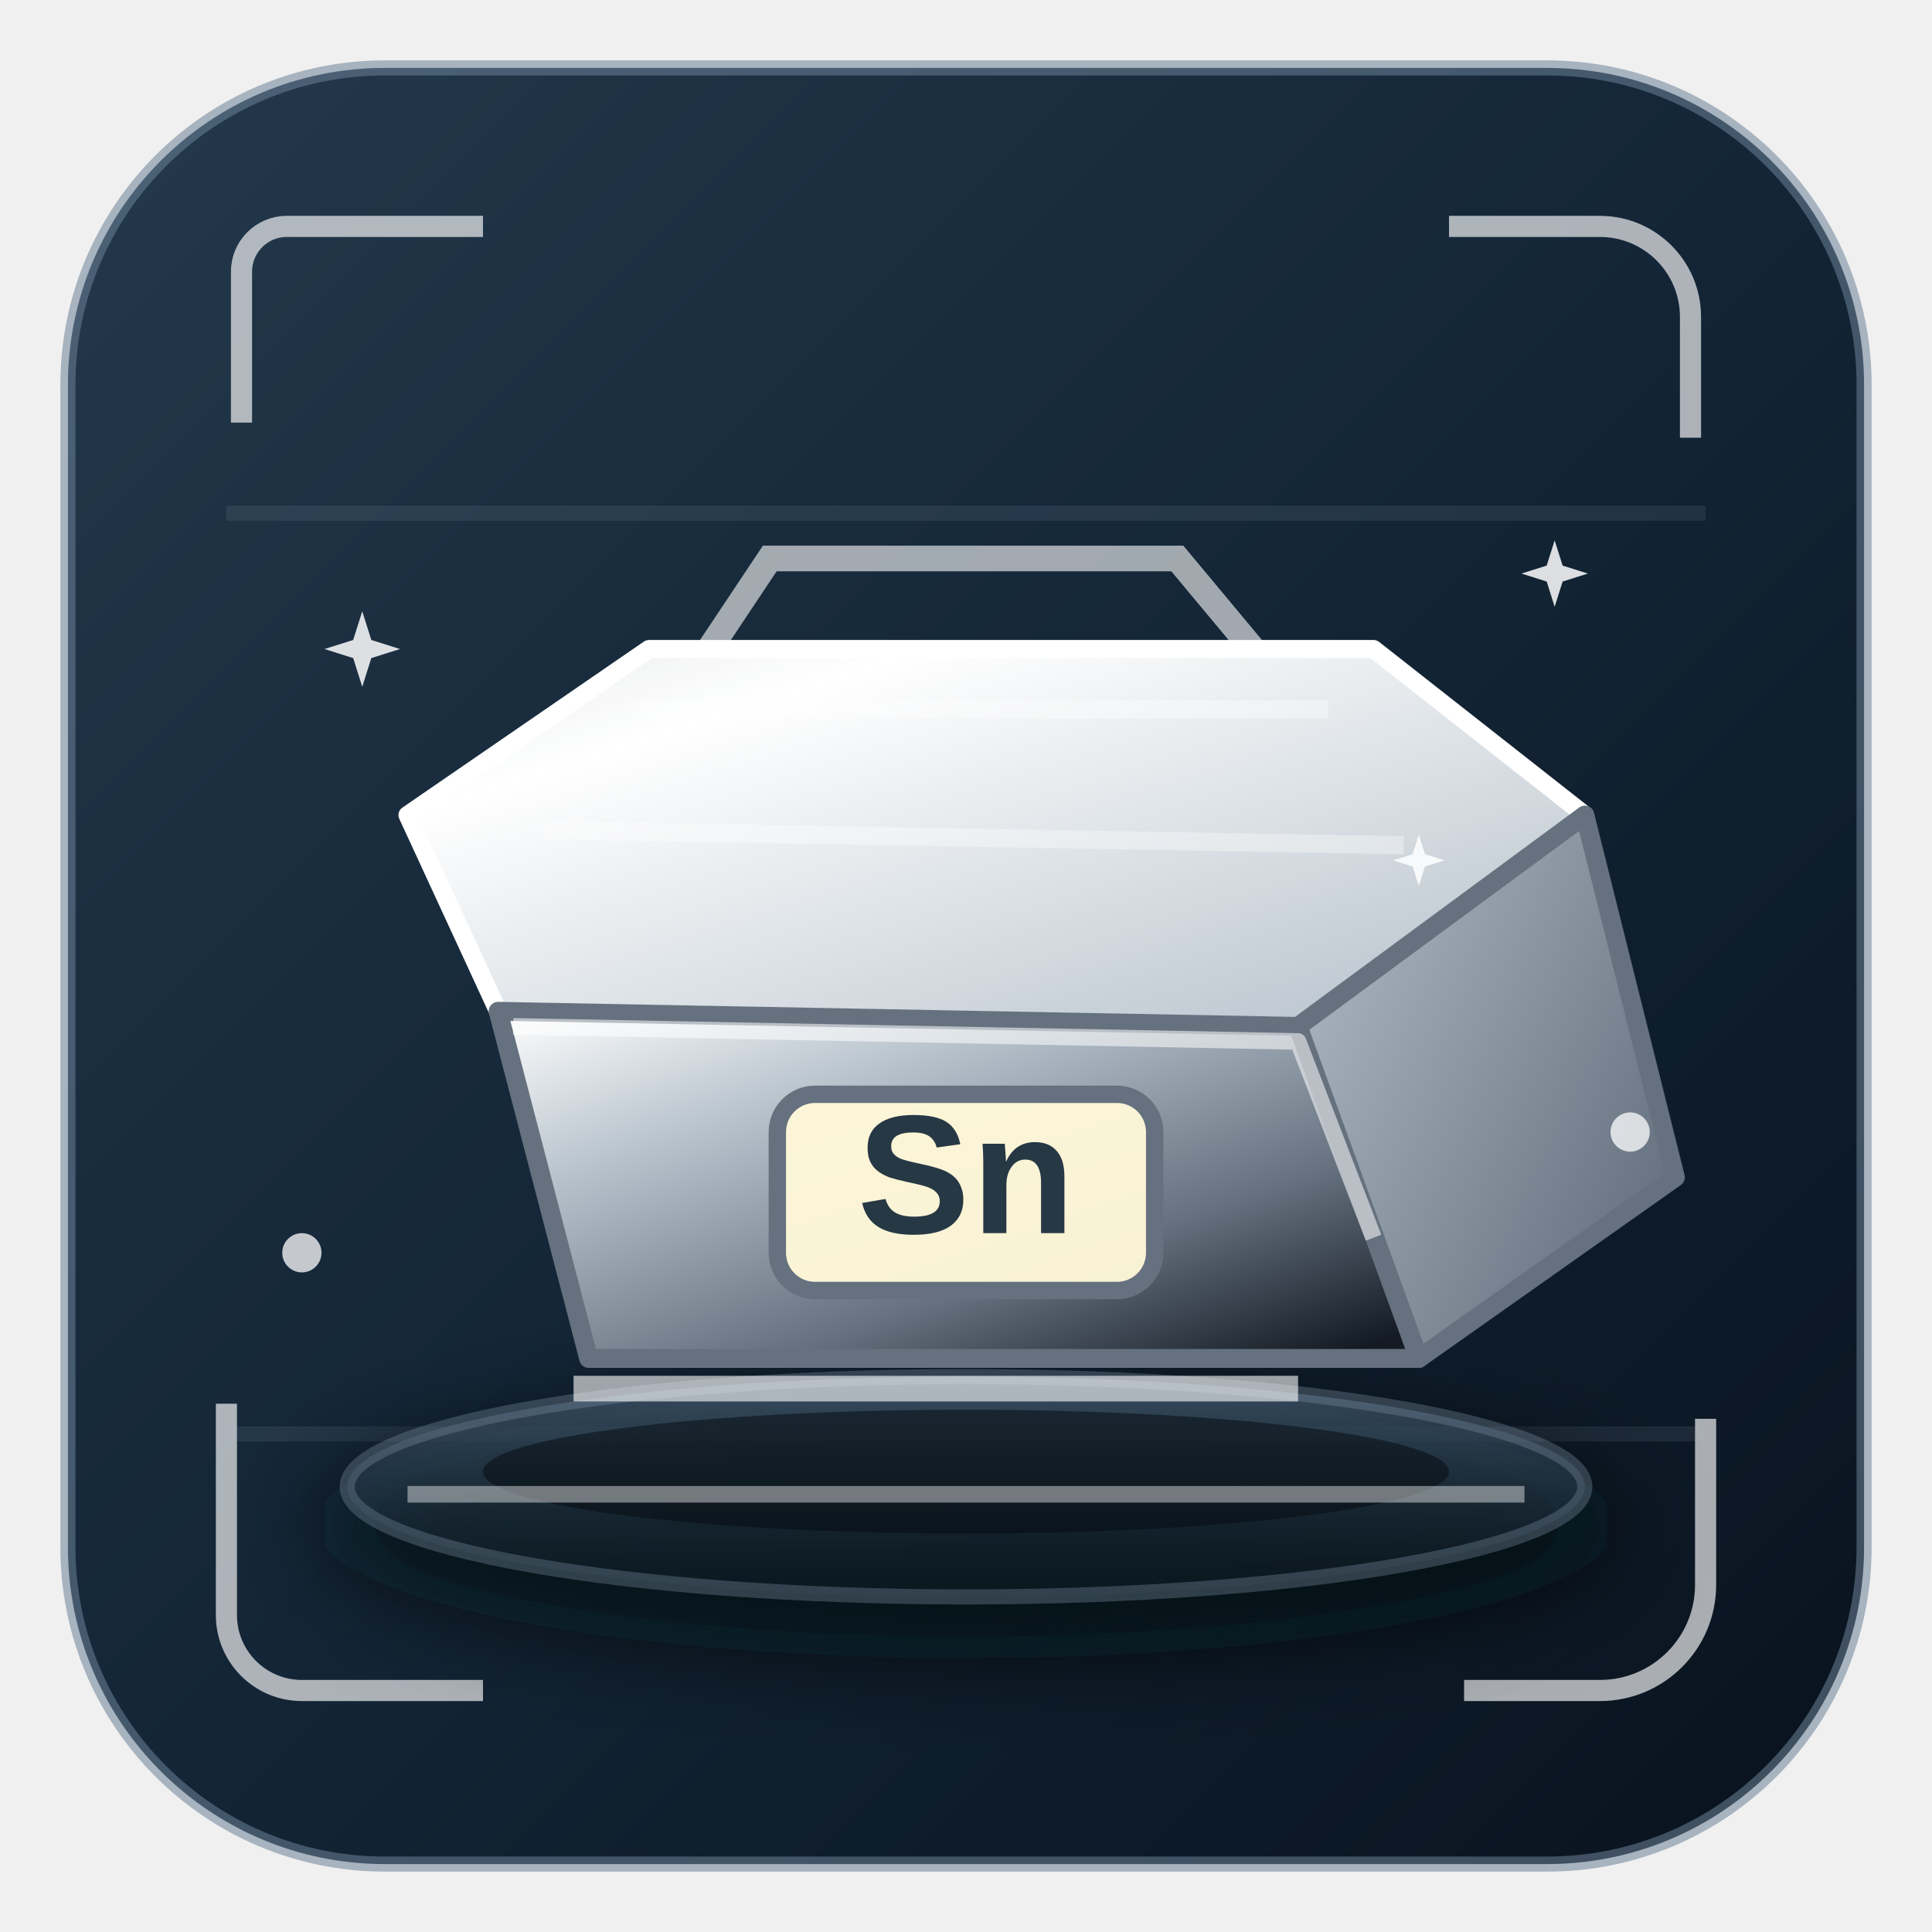
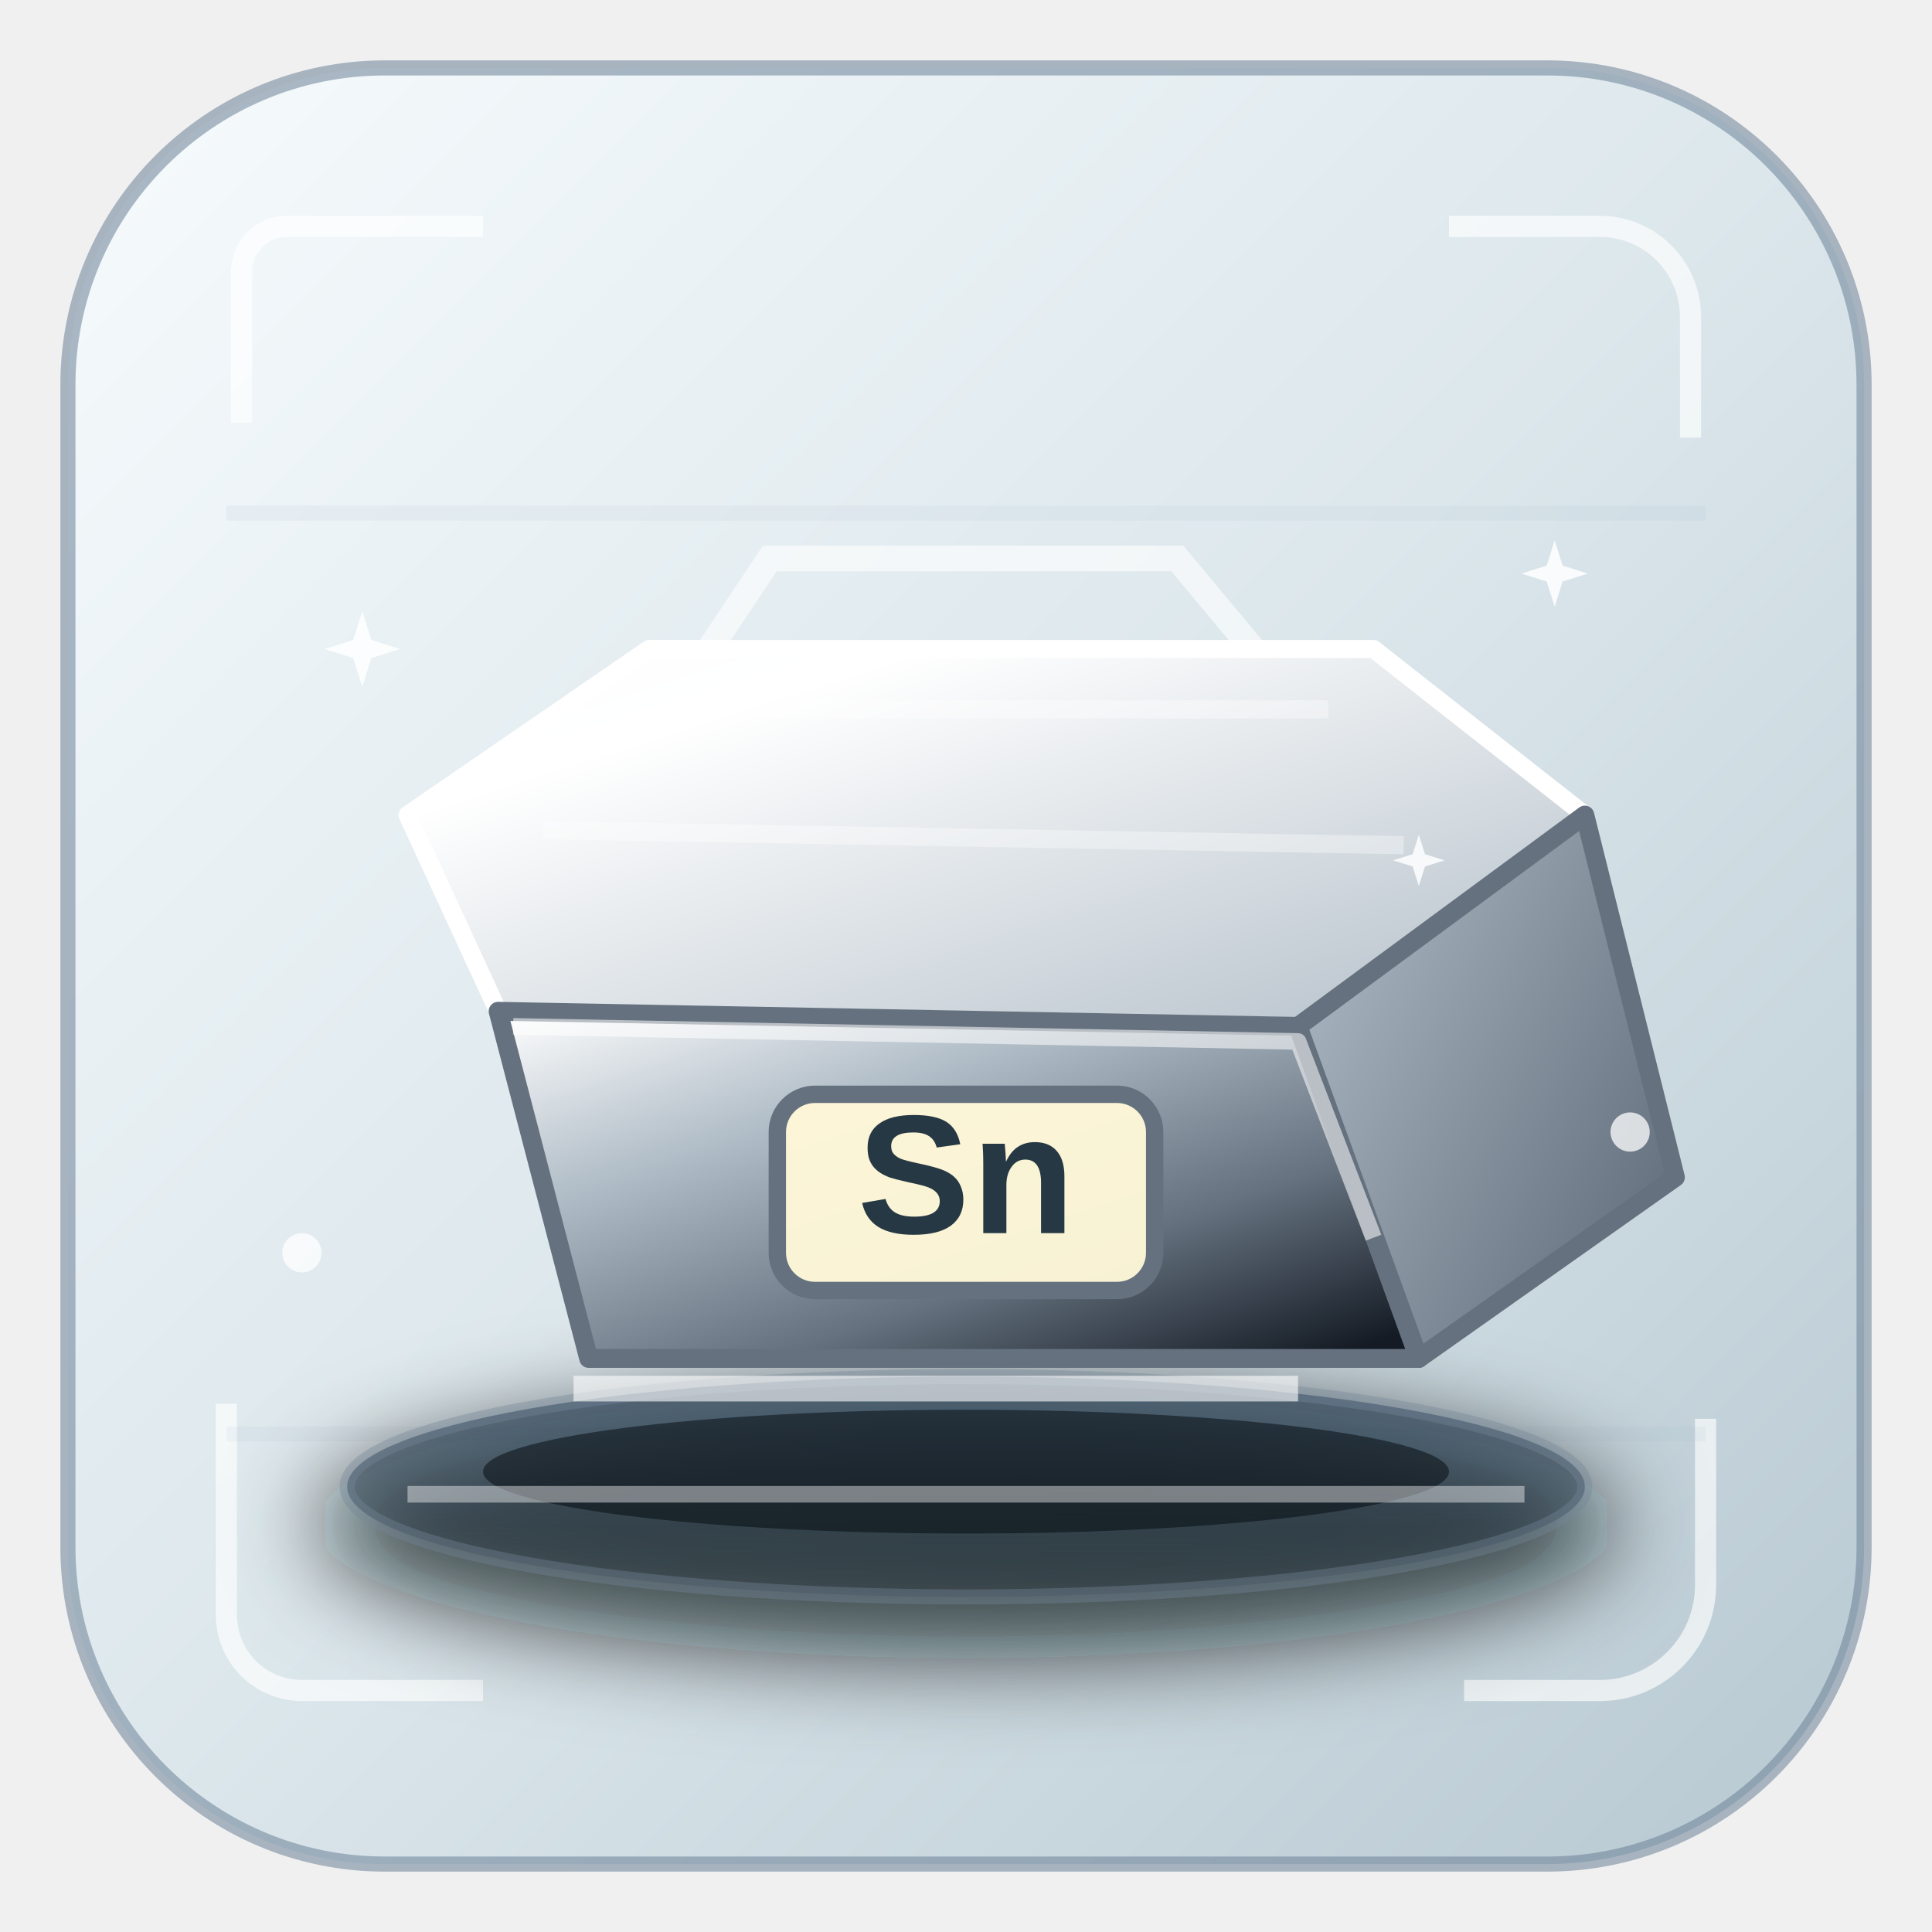
<svg xmlns="http://www.w3.org/2000/svg" width="128" height="128" viewBox="0 0 128 128" role="img" aria-labelledby="omega-tin-title omega-tin-desc" data-omega-icon-kind="resource" data-omega-icon-id="tin">
  <defs>
    <linearGradient id="omega-tin-bg" x1="0" y1="0" x2="1" y2="1">
-       <stop offset="0" stop-color="#24394c" />
-       <stop offset=".5" stop-color="#132536" />
-       <stop offset="1" stop-color="#08121d" />
+       <stop offset="0" stop-color="#f7fbfd" />
+       <stop offset=".5" stop-color="#dce7ec" />
+       <stop offset="1" stop-color="#b7c8d1" />
    </linearGradient>
    <linearGradient id="omega-tin-metal" x1="0" y1="0" x2=".9" y2="1">
      <stop offset="0" stop-color="#ffffff" />
      <stop offset=".32" stop-color="#b2bec8" />
      <stop offset=".7" stop-color="#65717f" />
      <stop offset="1" stop-color="#141b24" />
    </linearGradient>
    <linearGradient id="omega-tin-top" x1="0" y1="0" x2="1" y2="1">
      <stop offset="0" stop-color="#ffffff" stop-opacity=".9" />
      <stop offset=".22" stop-color="#ffffff" />
      <stop offset="1" stop-color="#b2bec8" />
    </linearGradient>
    <linearGradient id="omega-tin-side" x1="0" y1="0" x2="1" y2=".7">
      <stop offset="0" stop-color="#b2bec8" />
      <stop offset="1" stop-color="#65717f" />
    </linearGradient>
    <linearGradient id="omega-tin-floor" x1="0" y1="0" x2="0" y2="1">
      <stop offset="0" stop-color="#41576b" stop-opacity=".85" />
      <stop offset="1" stop-color="#172534" stop-opacity=".25" />
    </linearGradient>
    <filter id="omega-tin-shadow" x="-40%" y="-40%" width="180%" height="200%">
      <feGaussianBlur stdDeviation="3.1" />
    </filter>
  </defs>
  <rect x="4.5" y="4.5" width="119" height="119" rx="21" fill="url(#omega-tin-bg)" stroke="#6b8297" stroke-opacity=".55" stroke-width="1" />
  <path d="M16 28V18a3 3 0 0 1 3-3h13M96 15h10a6 6 0 0 1 6 6v8M15 93v14a5 5 0 0 0 5 5h12M97 112h9a7 7 0 0 0 7-7V94" fill="none" stroke="#ffffff" stroke-opacity=".65" stroke-width="1.4" />
  <path d="M15 34H113M15 95H113" stroke="#a5bac8" stroke-opacity=".11" />
  <ellipse cx="64" cy="101" rx="43" ry="8.8" fill="#02070d" opacity=".7" filter="url(#omega-tin-shadow)" />
  <ellipse cx="64" cy="98.5" rx="41" ry="7.3" fill="url(#omega-tin-floor)" stroke="#75889a" stroke-opacity=".38" />
  <ellipse cx="64" cy="97.5" rx="32" ry="4.1" fill="#030a10" opacity=".52" />
  <g stroke-linejoin="round">
    <path d="M27 54 43 43 91 43 105 54 86 68 33 67Z" fill="url(#omega-tin-top)" stroke="#ffffff" stroke-width="1.2" />
    <path d="M33 67 86 68 94 90 39 90Z" fill="url(#omega-tin-metal)" stroke="#65717f" stroke-width="1.25" />
    <path d="M86 68 105 54 111 78 94 90Z" fill="url(#omega-tin-side)" stroke="#65717f" stroke-width="1.25" />
    <path d="M34 68 86 69 91 82" stroke="#ffffff" stroke-opacity=".55" stroke-width="1.1" fill="none" />
    <path d="M42 47 88 47M36 55 93 56" stroke="#ffffff" stroke-opacity=".35" stroke-width="1.2" />
    <rect x="51.5" y="72.5" width="25" height="13" rx="2.5" fill="#fff7d8" fill-opacity=".96" stroke="#65717f" stroke-width="1.15" />
    <text x="64" y="81.7" font-size="11.2" font-weight="900" letter-spacing="0.1" text-anchor="middle" font-family="Arial,Helvetica,sans-serif" fill="#263844">Sn</text>
  </g>
  <path d="M47 43 51 37 78 37 83 43M38 92H86" fill="none" stroke="#ffffff" stroke-opacity=".6" stroke-width="1.7" />
  <path d="M24 40.5L24.6 42.4 26.5 43 24.6 43.6 24 45.5 23.4 43.6 21.5 43 23.4 42.4Z" fill="#ffffff" opacity=".85" />
  <path d="M103 35.8L103.528 37.472 105.2 38 103.528 38.528 103 40.2 102.472 38.528 100.8 38 102.472 37.472Z" fill="#ffffff" opacity=".85" />
  <path d="M94 55.3L94.408 56.592 95.7 57 94.408 57.408 94 58.7 93.592 57.408 92.3 57 93.592 56.592Z" fill="#fff" opacity=".85" />
  <path d="M27 99H101" stroke="#ffffff" stroke-opacity=".42" stroke-width="1.1" />
  <circle cx="20" cy="83" r="1.3" fill="#ffffff" opacity=".75" />
  <circle cx="108" cy="75" r="1.3" fill="#ffffff" opacity=".75" />
</svg>
